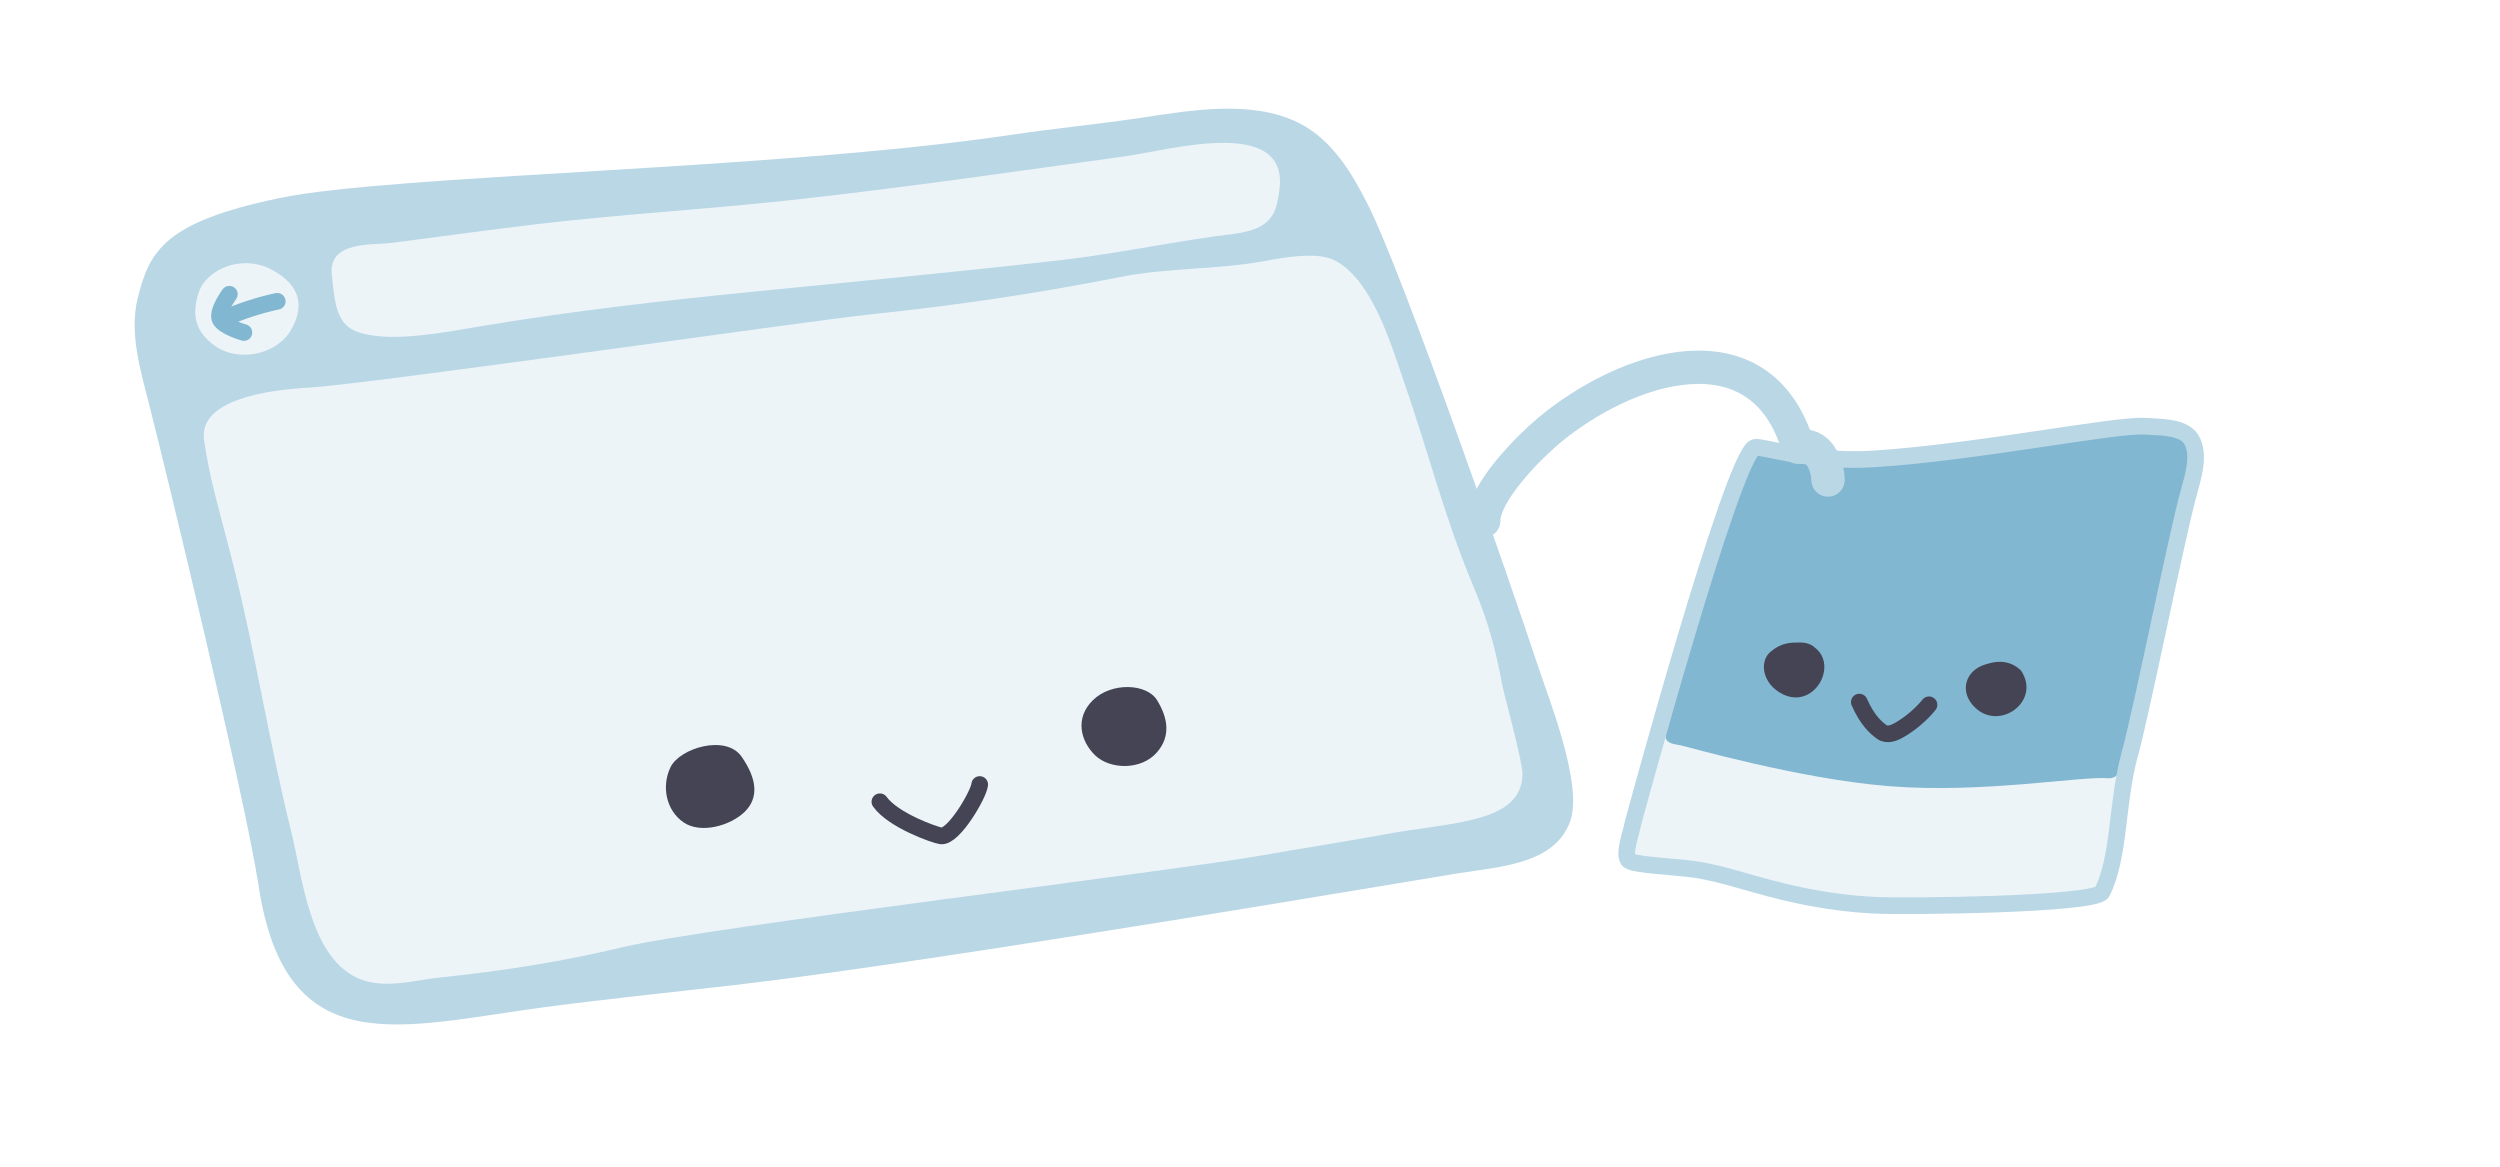
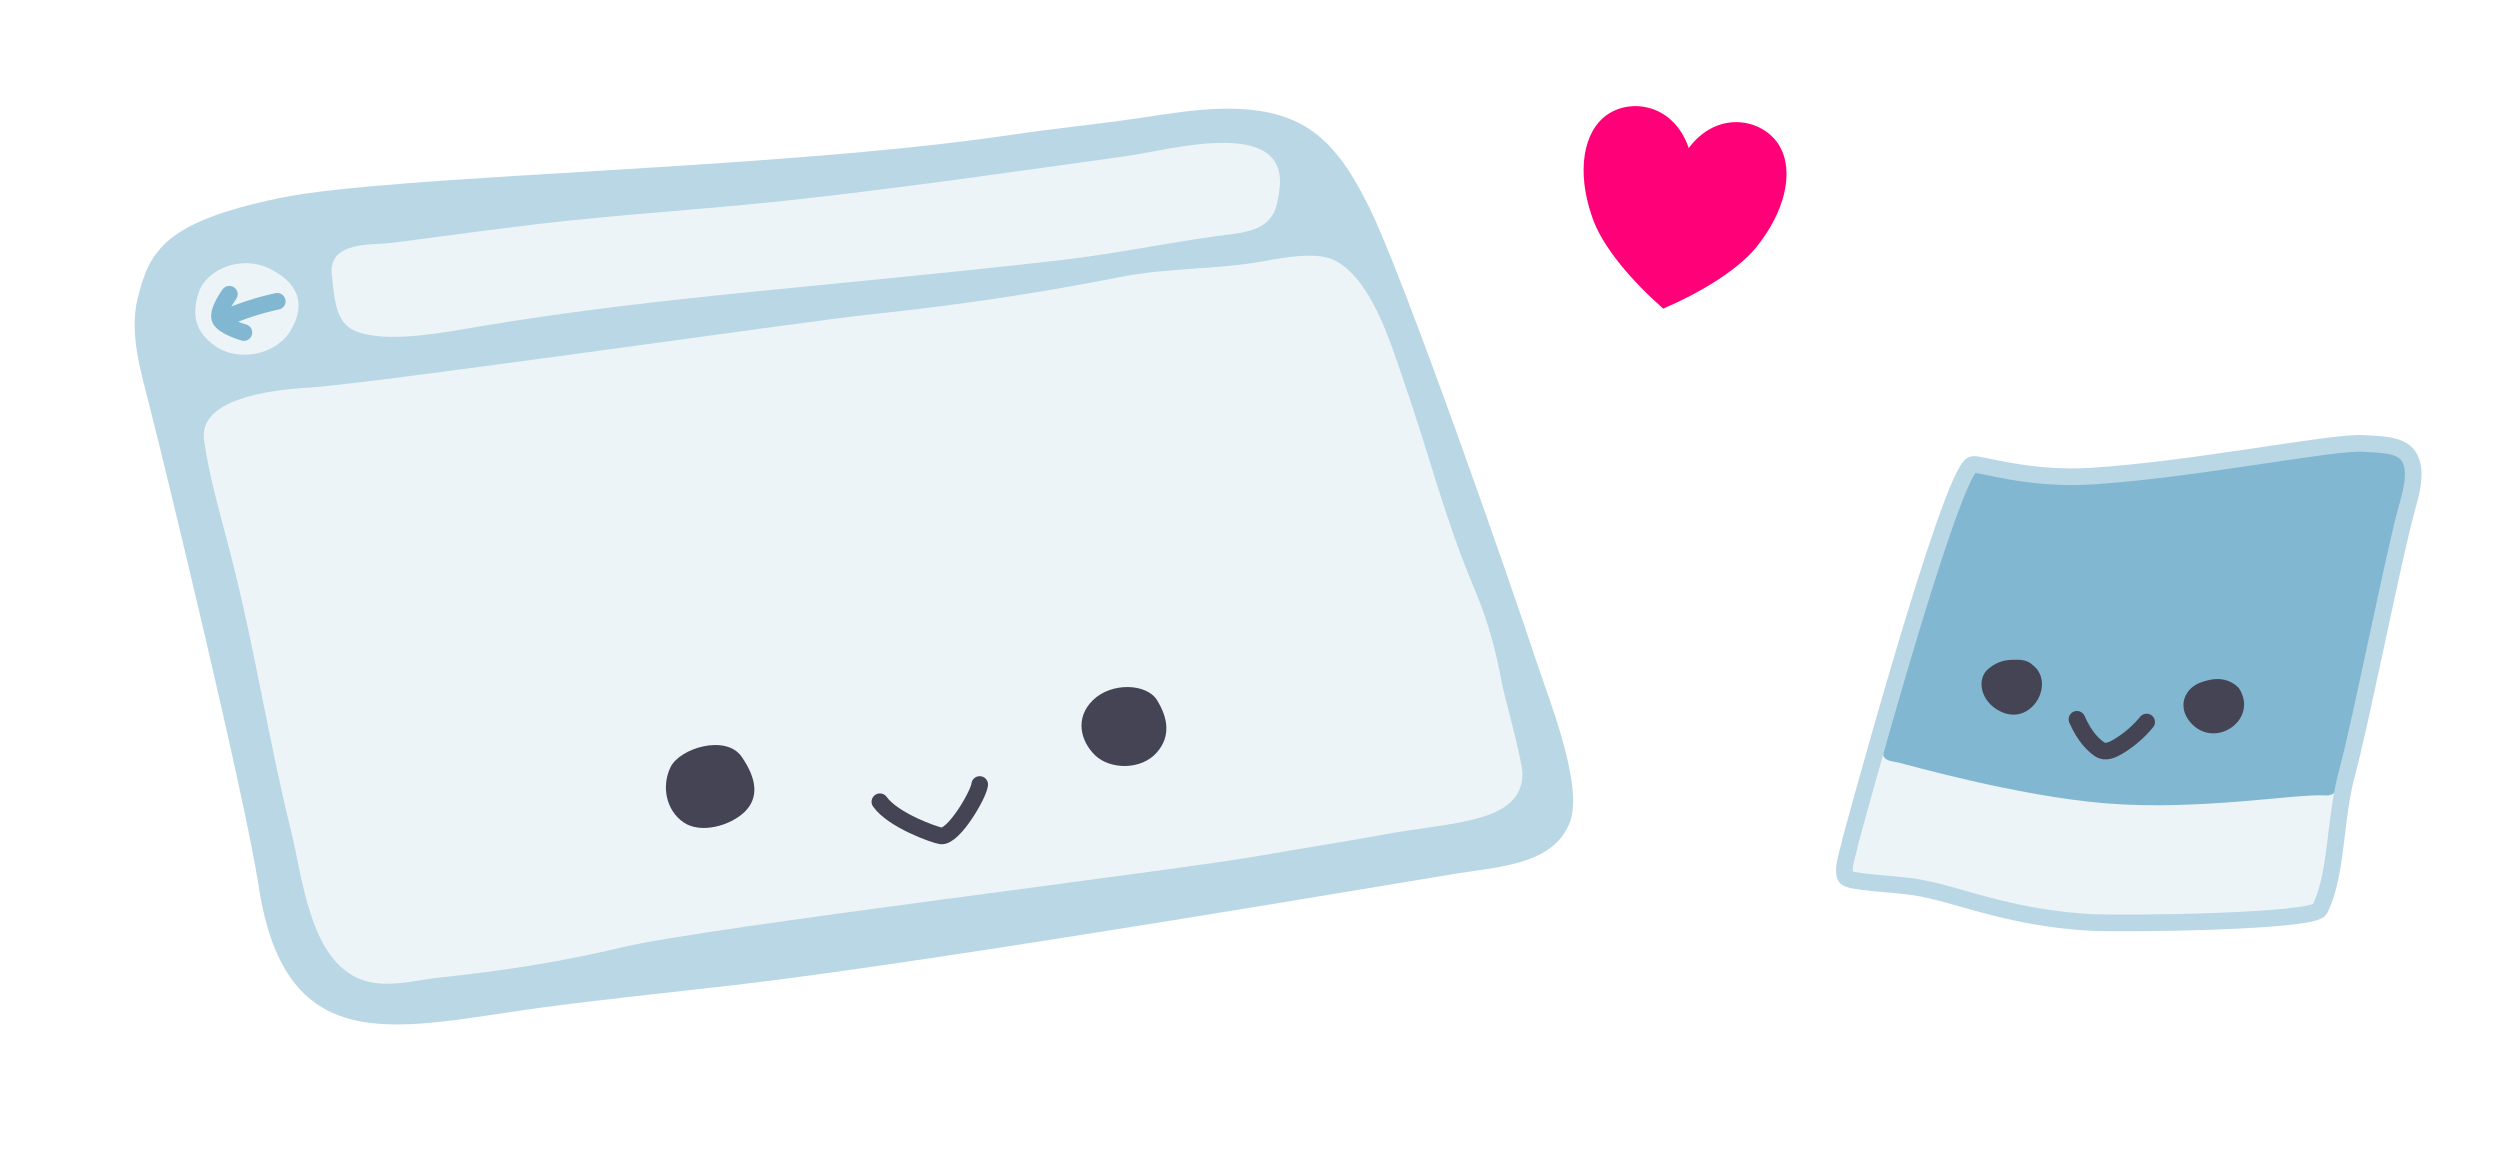
<svg xmlns="http://www.w3.org/2000/svg" width="100%" height="100%" viewBox="0 0 300 140" version="1.1" xml:space="preserve" style="fill-rule:evenodd;clip-rule:evenodd;stroke-linecap:round;stroke-linejoin:round;stroke-miterlimit:1.5;">
  <rect id="browser-needing-a-picture" x="0" y="0" width="300" height="140" style="fill:none;" />
  <g id="browser">
    <path d="M33.457,23.784c13.642,-2.863 59.312,-3.35 88.042,-7.626c5.024,-0.748 10.086,-1.234 15.111,-1.976c6.055,-0.894 13.494,-2.3 19.255,0.574c3.998,1.994 6.425,6.111 8.317,9.869c4.155,8.248 17.077,45.283 20.313,55.113c1.382,4.198 5.514,14.445 3.918,18.84c-1.844,5.075 -8.249,5.413 -13.46,6.221c-4.209,0.652 -61.818,10.506 -86.746,13.4c-7.644,0.888 -15.238,1.652 -22.878,2.665c-17.198,2.28 -31.003,6.958 -34.286,-14.516c-1.638,-10.71 -11.249,-50.418 -13.208,-58.062c-1.007,-3.928 -2.306,-8.359 -1.332,-12.403c1.405,-5.841 3.312,-9.236 16.954,-12.099Z" style="fill:#bad7e6;" />
    <path d="M23.89,34.983c0.868,-2.551 5.038,-4.575 8.709,-2.624c3.756,1.997 3.799,4.682 2.336,7.21c-1.818,3.143 -6.429,3.83 -9.067,1.989c-2.639,-1.841 -2.846,-4.024 -1.978,-6.575Z" style="fill:#ecf4f8;" />
    <path d="M26.889,38.221c2.084,-0.899 4.144,-1.586 6.379,-2.066" style="fill:none;stroke:#82b7d1;stroke-width:2px;" />
    <path d="M27.523,35.308c0,0 -1.569,2.128 -1.101,3.025c0.467,0.897 2.846,1.57 2.846,1.57" style="fill:none;stroke:#82b7d1;stroke-width:2px;" />
    <path d="M39.817,32.952c0.314,2.89 0.429,5.763 2.796,6.757c3.831,1.61 11.043,0.111 15.743,-0.67c10.581,-1.756 21.125,-2.944 31.817,-4.016c12.405,-1.243 24.898,-2.397 37.294,-3.83c6.173,-0.713 12.253,-1.982 18.402,-2.846c2.317,-0.325 5.682,-0.389 6.908,-2.667c0.427,-0.793 0.582,-1.79 0.719,-2.66c1.461,-9.234 -13.106,-5.01 -18.397,-4.276c-13.461,1.868 -27.274,3.874 -40.789,5.333c-10.067,1.086 -19.873,1.637 -29.901,2.825c-5.807,0.687 -11.592,1.5 -17.386,2.242c-2.291,0.293 -7.65,-0.27 -7.206,3.808Z" style="fill:#ecf4f8;" />
    <path d="M24.486,52.786c0.679,4.841 1.963,8.828 3.531,15.088c2.693,10.747 4.258,21.158 6.929,31.913c1.356,5.458 2.228,15.511 8.453,17.777c3.02,1.099 6.423,0.038 9.489,-0.278c7.483,-0.77 14.546,-1.885 21.876,-3.635c9.855,-2.353 66.193,-9.13 76.834,-11.033c3.657,-0.654 10.716,-1.772 14.372,-2.458c8.285,-1.555 16.696,-1.313 16.726,-7.327c0.007,-1.467 -2.161,-9.267 -2.433,-10.702c-0.826,-4.365 -1.673,-7.526 -3.381,-11.588c-3.606,-8.576 -5.415,-16.144 -8.466,-24.92c-1.491,-4.288 -3.834,-12.321 -8.441,-14.465c-2.09,-0.973 -6.231,-0.211 -8.372,0.19c-5.187,0.973 -11.609,0.803 -16.834,1.831c-10.633,2.092 -19.765,3.437 -30.527,4.57c-7.464,0.786 -60.301,8.388 -67.178,8.765c-4.884,0.268 -13.258,1.431 -12.578,6.272Z" style="fill:#ecf4f8;" />
    <path d="M80.467,92.056c1.109,-2.287 6.629,-3.96 8.516,-1.266c1.887,2.694 2.076,4.974 0.377,6.632c-1.699,1.657 -5.286,2.694 -7.363,1.243c-2.077,-1.451 -2.64,-4.323 -1.53,-6.609Z" style="fill:#445;" />
    <path d="M131.153,84.016c2.233,-2.179 6.449,-2.011 7.69,0c1.242,2.011 1.747,4.284 -0.039,6.297c-1.916,2.161 -5.631,2.012 -7.379,0.335c-1.747,-1.676 -2.487,-4.471 -0.272,-6.632Z" style="fill:#445;" />
    <path d="M105.587,96.211c1.619,2.26 6.627,3.998 7.324,4.095c1.516,0.211 4.548,-4.979 4.654,-6.165" style="fill:none;stroke:#445;stroke-width:2px;" />
  </g>
+   <path d="M202.648,17.766c3.301,-4.415 8.372,-3.609 10.525,-0.797c2.153,2.811 1.387,7.629 -1.914,12.043c-2.349,3.331 -7.487,6.219 -11.673,8.023c-3.42,-3.013 -7.41,-7.351 -8.611,-11.246c-1.77,-5.221 -1.004,-10.038 1.914,-12.044c2.918,-2.006 7.989,-1.2 9.759,4.021Z" style="fill:#ff0078;" />
  <g id="polaroid">
-     <path d="M195.952,98.801c0,0 11.893,-43.974 14.607,-45.107c0.659,-0.274 6.567,1.868 14.303,1.375c12.444,-0.791 29.129,-4.198 32.631,-3.92c1.55,0.123 4.443,0 5.431,1.537c1.145,1.781 0.217,4.664 -0.286,6.482c-1.488,5.385 -5.54,25.756 -7.078,31.385c-1.584,5.795 -1.17,12.185 -3.294,16.491c-0.76,1.539 -23.671,1.776 -27.372,1.584c-3.013,-0.156 -5.999,-0.565 -8.953,-1.184c-5.24,-1.099 -8.705,-2.521 -12.371,-3.079c-2.632,-0.401 -7.77,-0.542 -8.187,-1.178c-0.574,-0.874 0.421,-3.416 0.569,-4.386Z" style="fill:#ecf4f8;" />
+     <path d="M222.067,100.868c0,0 11.894,-43.974 14.608,-45.107c0.658,-0.274 6.567,1.868 14.303,1.376c12.444,-0.792 29.129,-4.199 32.63,-3.921c1.551,0.124 4.444,0.001 5.431,1.537c1.145,1.781 0.217,4.664 -0.285,6.482c-1.488,5.385 -5.54,25.756 -7.079,31.385c-1.584,5.795 -1.17,12.185 -3.294,16.491c-0.759,1.539 -23.67,1.776 -27.371,1.584c-3.013,-0.155 -6,-0.565 -8.954,-1.184c-5.239,-1.099 -8.704,-2.521 -12.37,-3.079c-2.633,-0.401 -7.77,-0.542 -8.188,-1.178c-0.573,-0.873 0.422,-3.416 0.569,-4.386Z" style="fill:#ecf4f8;" />
    <clipPath id="_clip1">
-       <path d="M195.952,98.801c0,0 11.893,-43.974 14.607,-45.107c0.659,-0.274 6.567,1.868 14.303,1.375c12.444,-0.791 29.129,-4.198 32.631,-3.92c1.55,0.123 4.443,0 5.431,1.537c1.145,1.781 0.217,4.664 -0.286,6.482c-1.488,5.385 -5.54,25.756 -7.078,31.385c-1.584,5.795 -1.17,12.185 -3.294,16.491c-0.76,1.539 -23.671,1.776 -27.372,1.584c-3.013,-0.156 -5.999,-0.565 -8.953,-1.184c-5.24,-1.099 -8.705,-2.521 -12.371,-3.079c-2.632,-0.401 -7.77,-0.542 -8.187,-1.178c-0.574,-0.874 0.421,-3.416 0.569,-4.386Z" />
+       <path d="M222.067,100.868c0,0 11.894,-43.974 14.608,-45.107c0.658,-0.274 6.567,1.868 14.303,1.376c12.444,-0.792 29.129,-4.199 32.63,-3.921c1.551,0.124 4.444,0.001 5.431,1.537c1.145,1.781 0.217,4.664 -0.285,6.482c-1.488,5.385 -5.54,25.756 -7.079,31.385c-1.584,5.795 -1.17,12.185 -3.294,16.491c-0.759,1.539 -23.67,1.776 -27.371,1.584c-3.013,-0.155 -6,-0.565 -8.954,-1.184c-5.239,-1.099 -8.704,-2.521 -12.37,-3.079c-2.633,-0.401 -7.77,-0.542 -8.188,-1.178c-0.573,-0.873 0.422,-3.416 0.569,-4.386Z" />
    </clipPath>
    <g clip-path="url(#_clip1)">
-       <path d="M210.207,54.322c0,0 -3.904,10.708 -4.869,14.494c-0.964,3.785 -4.731,16.609 -5.15,18.217c-0.122,0.465 -0.524,1.316 -0.206,1.764c0.327,0.46 1.113,0.534 1.647,0.631c0.655,0.118 14.24,4.056 25.092,4.917c11.196,0.888 22.972,-1.221 26.202,-0.958c1.961,0.159 2.113,-2.7 2.677,-5.079c1.623,-6.845 7.938,-34.913 7.938,-34.913c0,0 -3.266,-2.565 -4.483,-2.407c-6.449,0.836 -23.034,3.534 -23.034,3.534l-25.814,-0.2Z" style="fill:#82b7d1;" />
+       <path d="M236.323,56.39c0,0 -3.905,10.707 -4.869,14.493c-0.965,3.785 -4.731,16.609 -5.151,18.217c-0.121,0.466 -0.524,1.316 -0.206,1.764c0.327,0.461 1.114,0.534 1.648,0.631c0.655,0.118 14.24,4.057 25.091,4.917c11.197,0.888 22.972,-1.22 26.202,-0.958c1.962,0.159 2.114,-2.7 2.678,-5.079c1.622,-6.845 7.938,-34.913 7.938,-34.913c0,0 -3.266,-2.565 -4.484,-2.407c-6.448,0.837 -23.033,3.534 -23.033,3.534l-25.814,-0.199Z" style="fill:#82b7d1;" />
    </g>
-     <path d="M195.952,98.801c0,0 11.893,-43.974 14.607,-45.107c0.659,-0.274 6.567,1.868 14.303,1.375c12.444,-0.791 29.129,-4.198 32.631,-3.92c1.55,0.123 4.443,0 5.431,1.537c1.145,1.781 0.217,4.664 -0.286,6.482c-1.488,5.385 -5.54,25.756 -7.078,31.385c-1.584,5.795 -1.17,12.185 -3.294,16.491c-0.76,1.539 -23.671,1.776 -27.372,1.584c-3.013,-0.156 -5.999,-0.565 -8.953,-1.184c-5.24,-1.099 -8.705,-2.521 -12.371,-3.079c-2.632,-0.401 -7.77,-0.542 -8.187,-1.178c-0.574,-0.874 0.421,-3.416 0.569,-4.386Z" style="fill:none;stroke:#bad7e6;stroke-width:2px;" />
-     <path d="M216.059,77.101c-1.151,0.001 -2.249,-0.029 -3.608,1.121c-1.359,1.151 -1.009,3.864 1.496,5.09c3.76,1.841 6.714,-3.491 3.79,-5.632c0,0 -0.526,-0.579 -1.678,-0.579Z" style="fill:#445;" />
-     <path d="M240.887,79.526c-1.058,-0.274 -2.062,0.025 -2.685,0.22c-2.282,0.713 -3.019,3.012 -1.528,4.803c2.906,3.494 8.368,-0.262 5.864,-4.06c0,0 -0.594,-0.689 -1.651,-0.963Z" style="fill:#445;" />
-     <path d="M223.119,84.253c0.962,2.167 1.97,3.066 2.7,3.587c0.683,0.488 1.564,0.076 2.153,-0.268c1.396,-0.817 2.646,-1.93 3.507,-2.997" style="fill:none;stroke:#445;stroke-width:2px;" />
+     <path d="M222.067,100.868c0,0 11.894,-43.974 14.608,-45.107c0.658,-0.274 6.567,1.868 14.303,1.376c12.444,-0.792 29.129,-4.199 32.63,-3.921c1.551,0.124 4.444,0.001 5.431,1.537c1.145,1.781 0.217,4.664 -0.285,6.482c-1.488,5.385 -5.54,25.756 -7.079,31.385c-1.584,5.795 -1.17,12.185 -3.294,16.491c-0.759,1.539 -23.67,1.776 -27.371,1.584c-3.013,-0.155 -6,-0.565 -8.954,-1.184c-5.239,-1.099 -8.704,-2.521 -12.37,-3.079c-2.633,-0.401 -7.77,-0.542 -8.188,-1.178c-0.573,-0.873 0.422,-3.416 0.569,-4.386Z" style="fill:none;stroke:#bad7e6;stroke-width:2px;" />
+     <path d="M242.175,79.168c-1.152,0.001 -2.25,-0.029 -3.608,1.121c-1.359,1.151 -1.009,3.864 1.495,5.09c3.76,1.842 6.715,-3.491 3.791,-5.632c0,0 -0.527,-0.579 -1.678,-0.579Z" style="fill:#445;" />
+     <path d="M267.002,81.593c-1.057,-0.274 -2.061,0.025 -2.684,0.22c-2.283,0.713 -3.019,3.012 -1.529,4.803c2.906,3.494 8.368,-0.261 5.865,-4.06c0,0 -0.594,-0.688 -1.652,-0.963Z" style="fill:#445;" />
+     <path d="M249.235,86.32c0.962,2.167 1.969,3.066 2.699,3.587c0.683,0.488 1.565,0.077 2.154,-0.268c1.396,-0.817 2.646,-1.93 3.507,-2.997" style="fill:none;stroke:#445;stroke-width:2px;" />
  </g>
-   <path d="M178.046,62.503c0,-3.434 5.468,-8.864 7.764,-10.79c9.304,-7.8 25.464,-13.113 29.979,1.958c2.398,-0.779 3.573,2.236 3.573,3.929" style="fill:none;stroke:#bad7e6;stroke-width:4px;" />
</svg>
